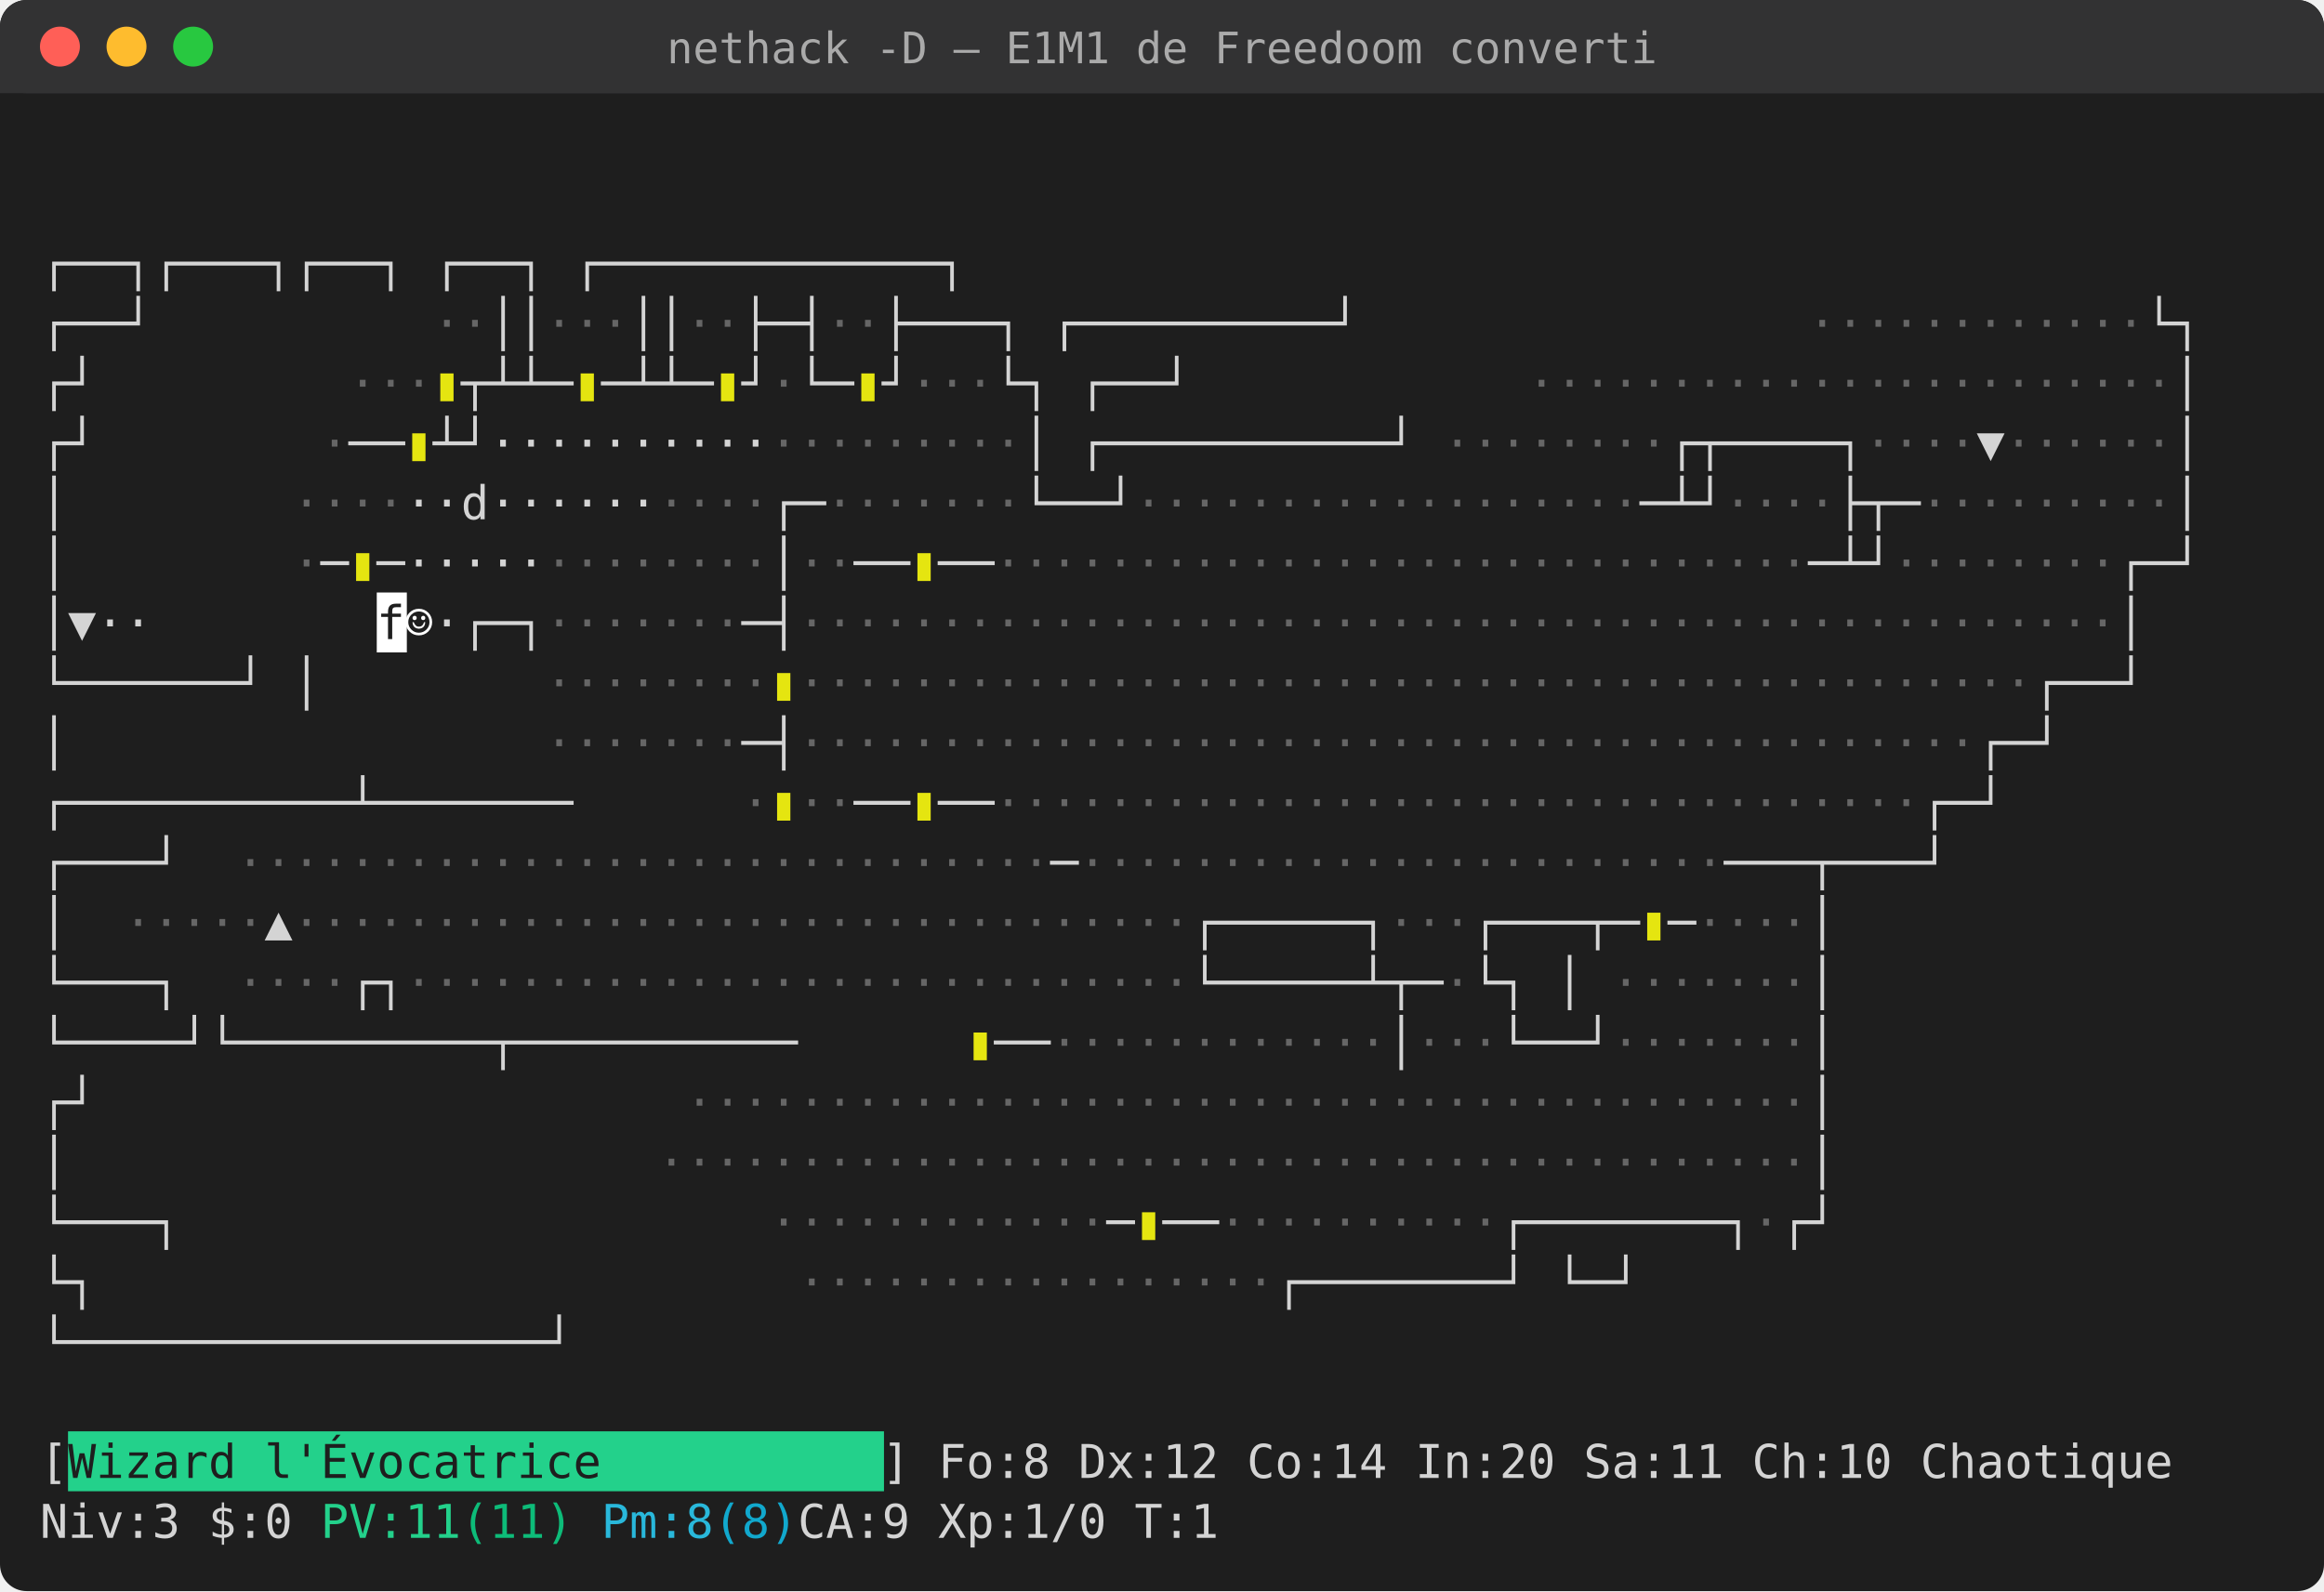
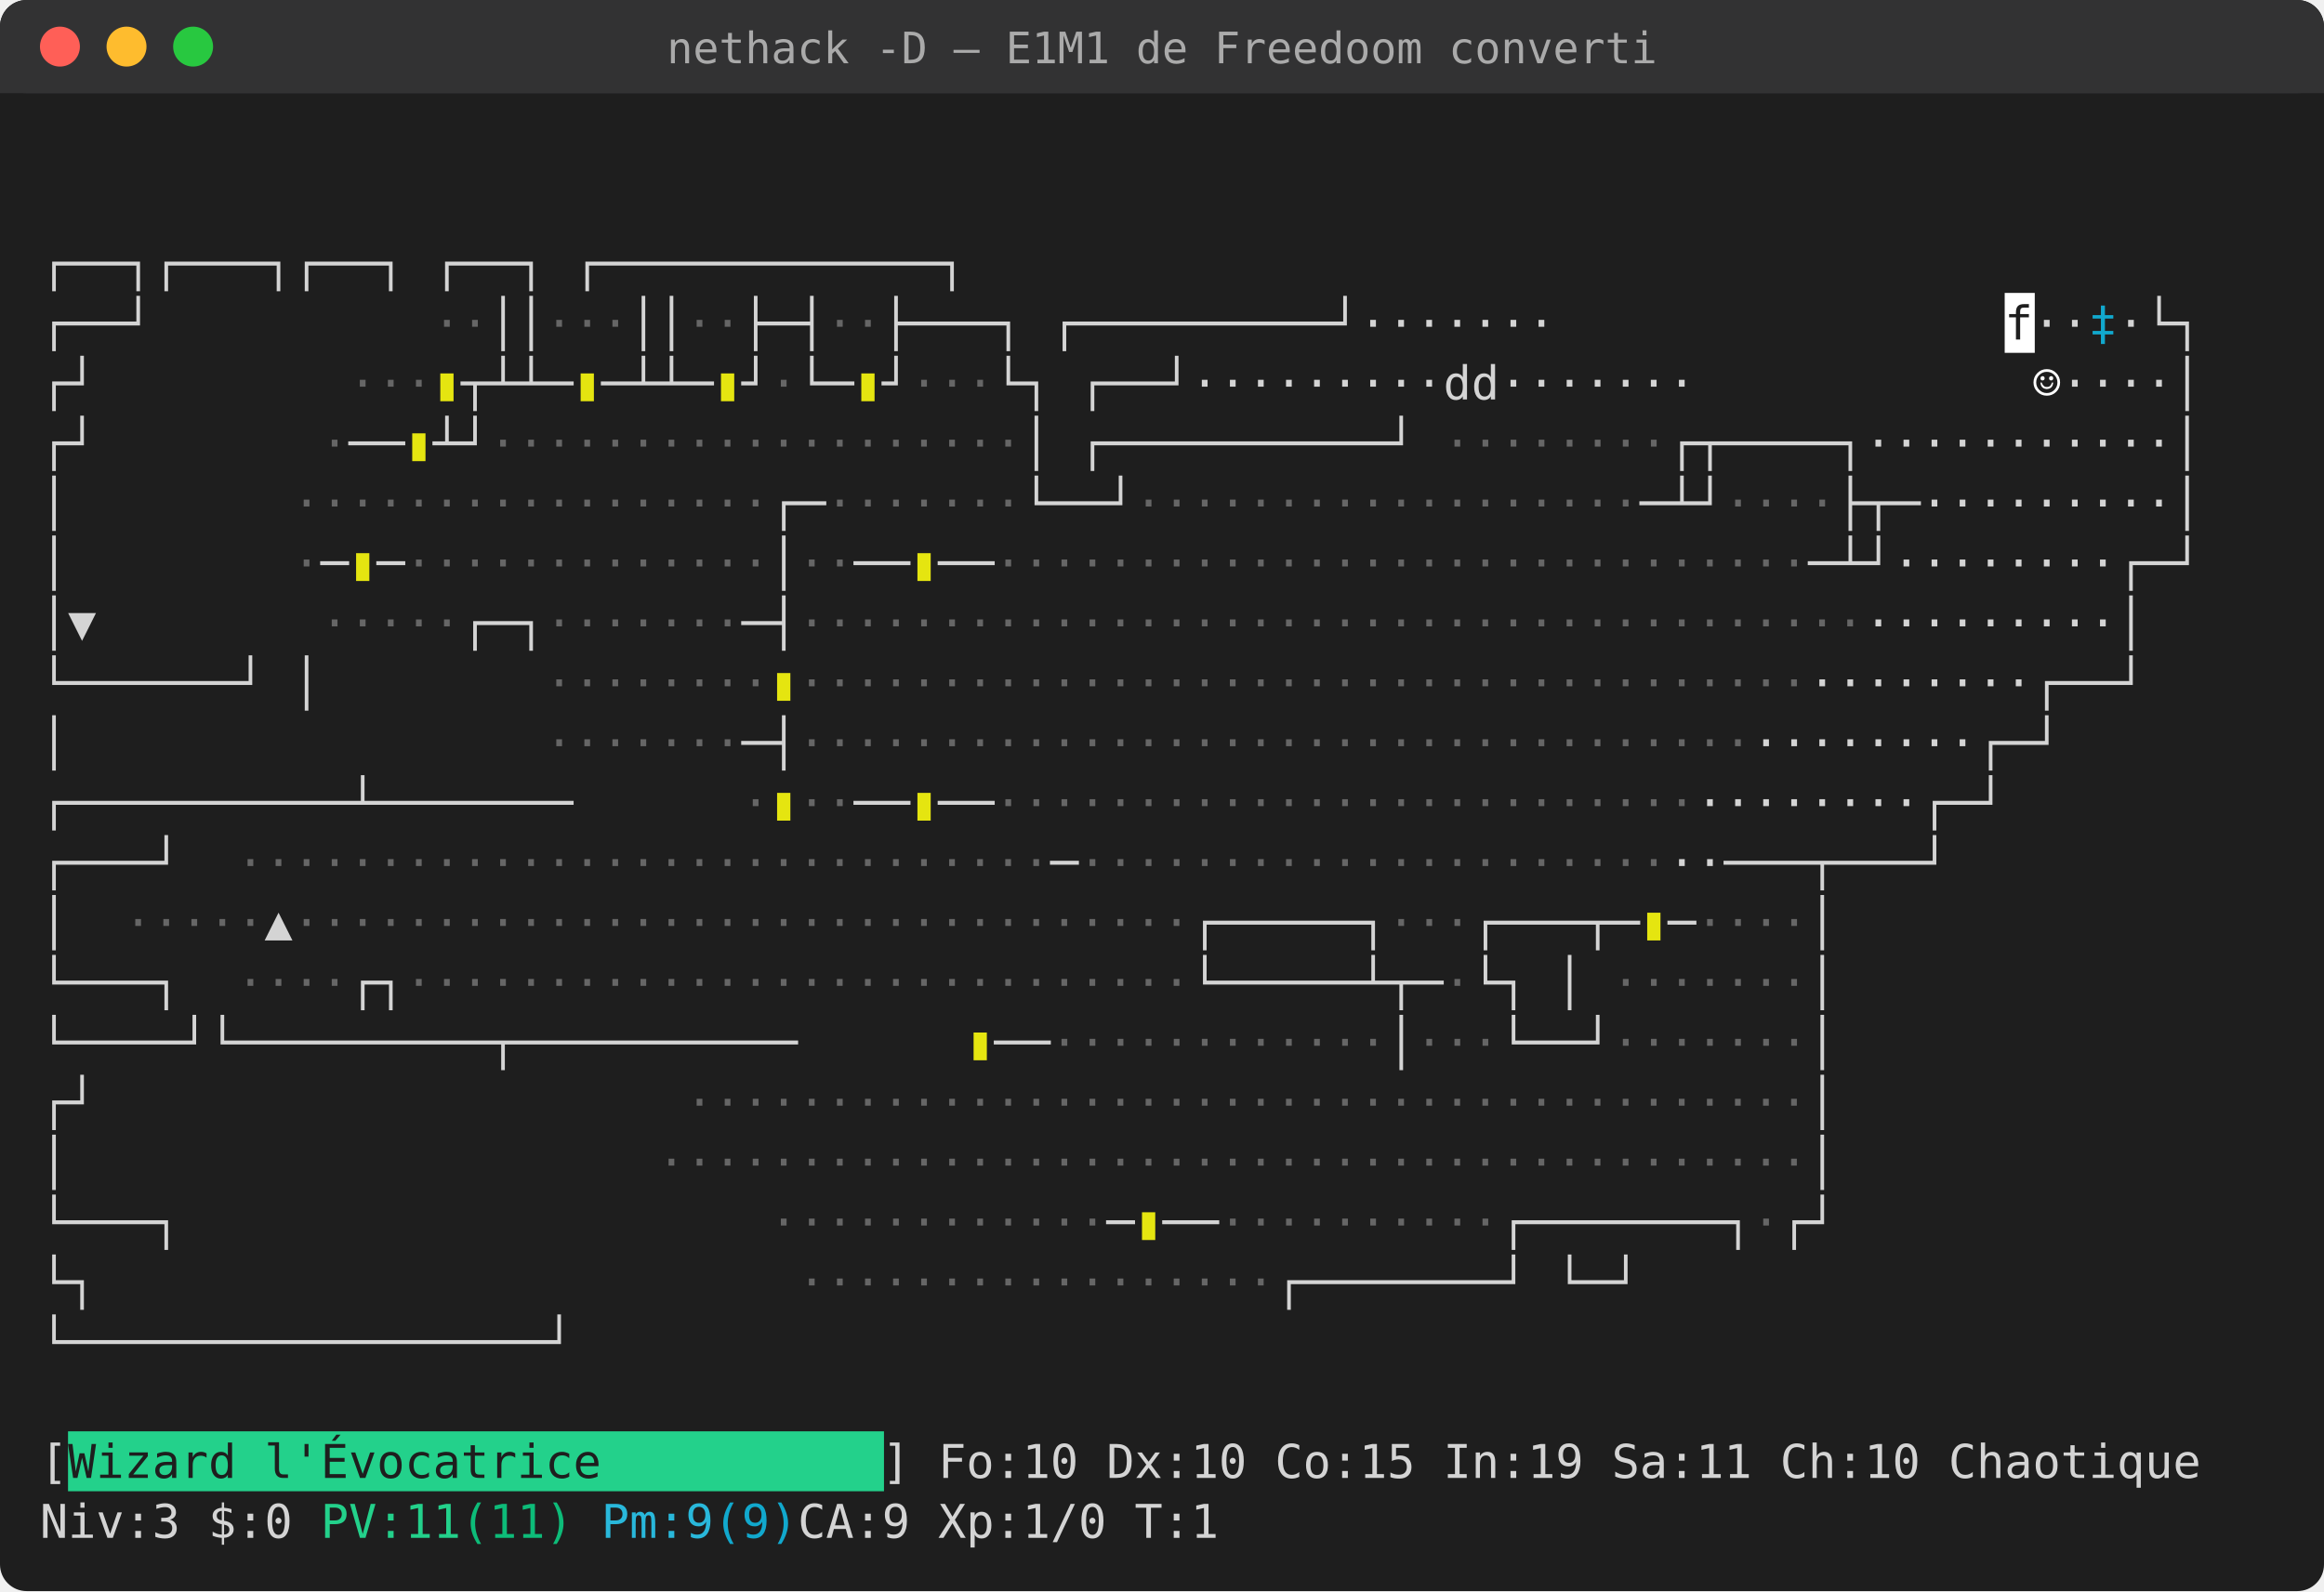
<svg xmlns="http://www.w3.org/2000/svg" width="698" height="478" viewBox="0 0 698 478">
  <style>text{font-family:"DejaVu Sans Mono",Menlo,Consolas,"Liberation Mono",monospace;font-size:14px;white-space:pre}.b{font-weight:bold}.u{text-decoration:underline}</style>
  <rect width="698" height="478" rx="8" fill="#1e1e1e" />
  <rect width="698" height="28" rx="8" fill="#323233" />
  <rect y="20" width="698" height="8" fill="#323233" />
  <circle cx="18" cy="14.0" r="6" fill="#ff5f57" />
  <circle cx="38" cy="14.0" r="6" fill="#febc2e" />
  <circle cx="58" cy="14.0" r="6" fill="#28c840" />
  <text x="349" y="19.0" fill="#aaaaaa" text-anchor="middle" style="font-size:13px">nethack -D — E1M1 de Freedoom converti</text>
  <text x="12.00" y="84" fill="#d4d4d4" textLength="674.40" lengthAdjust="spacingAndGlyphs">             ┌──┐┌───┐┌──┐ ┌──┐                               ┌────────────┐    </text>
+   <rect x="602.10" y="88" width="9.03" height="18" fill="#ffffff" />
  <text x="12.00" y="102" fill="#d4d4d4" textLength="118.02" lengthAdjust="spacingAndGlyphs">          ┌──┘</text>
  <text x="130.02" y="102" fill="#666666" textLength="16.86" lengthAdjust="spacingAndGlyphs">··</text>
  <text x="146.88" y="102" fill="#d4d4d4" textLength="16.86" lengthAdjust="spacingAndGlyphs">││</text>
  <text x="163.74" y="102" fill="#666666" textLength="25.29" lengthAdjust="spacingAndGlyphs">···</text>
  <text x="189.03" y="102" fill="#d4d4d4" textLength="16.86" lengthAdjust="spacingAndGlyphs">││</text>
  <text x="205.89" y="102" fill="#666666" textLength="16.86" lengthAdjust="spacingAndGlyphs">··</text>
  <text x="222.75" y="102" fill="#d4d4d4" textLength="25.29" lengthAdjust="spacingAndGlyphs">├─┤</text>
  <text x="248.04" y="102" fill="#666666" textLength="16.86" lengthAdjust="spacingAndGlyphs">··</text>
-   <text x="264.90" y="102" fill="#d4d4d4" textLength="278.19" lengthAdjust="spacingAndGlyphs">├───┐                 ┌─────────┘</text>
-   <text x="543.09" y="102" fill="#666666" textLength="101.16" lengthAdjust="spacingAndGlyphs">············</text>
-   <text x="644.25" y="102" fill="#d4d4d4" textLength="42.15" lengthAdjust="spacingAndGlyphs">└┐   </text>
+   <text x="264.90" y="102" fill="#d4d4d4" textLength="337.20" lengthAdjust="spacingAndGlyphs">├───┐                 ┌─────────┘·······</text>
+   <text x="602.10" y="102" fill="#1e1e1e" textLength="8.43" lengthAdjust="spacingAndGlyphs">f</text>
+   <text x="610.53" y="102" fill="#d4d4d4" textLength="16.86" lengthAdjust="spacingAndGlyphs">··</text>
+   <text x="627.39" y="102" fill="#11a8cd" textLength="8.43" lengthAdjust="spacingAndGlyphs">‡</text>
+   <text x="635.82" y="102" fill="#d4d4d4" textLength="50.58" lengthAdjust="spacingAndGlyphs">·└┐   </text>
  <text x="12.00" y="120" fill="#d4d4d4" textLength="92.73" lengthAdjust="spacingAndGlyphs">         ┌┘</text>
  <text x="104.73" y="120" fill="#666666" textLength="25.29" lengthAdjust="spacingAndGlyphs">···</text>
  <text x="130.02" y="120" fill="#e5e510" textLength="8.43" lengthAdjust="spacingAndGlyphs">▮</text>
  <text x="138.45" y="120" fill="#d4d4d4" textLength="33.72" lengthAdjust="spacingAndGlyphs">┬┴┴─</text>
  <text x="172.17" y="120" fill="#e5e510" textLength="8.43" lengthAdjust="spacingAndGlyphs">▮</text>
  <text x="180.60" y="120" fill="#d4d4d4" textLength="33.72" lengthAdjust="spacingAndGlyphs">─┴┴─</text>
  <text x="214.32" y="120" fill="#e5e510" textLength="8.43" lengthAdjust="spacingAndGlyphs">▮</text>
  <text x="222.75" y="120" fill="#d4d4d4" textLength="8.43" lengthAdjust="spacingAndGlyphs">┘</text>
  <text x="231.18" y="120" fill="#666666" textLength="8.43" lengthAdjust="spacingAndGlyphs">·</text>
  <text x="239.61" y="120" fill="#d4d4d4" textLength="16.86" lengthAdjust="spacingAndGlyphs">└─</text>
  <text x="256.47" y="120" fill="#e5e510" textLength="8.43" lengthAdjust="spacingAndGlyphs">▮</text>
  <text x="264.90" y="120" fill="#d4d4d4" textLength="8.43" lengthAdjust="spacingAndGlyphs">┘</text>
  <text x="273.33" y="120" fill="#666666" textLength="25.29" lengthAdjust="spacingAndGlyphs">···</text>
-   <text x="298.62" y="120" fill="#d4d4d4" textLength="160.17" lengthAdjust="spacingAndGlyphs">└┐             ┌──┘</text>
-   <text x="458.79" y="120" fill="#666666" textLength="193.89" lengthAdjust="spacingAndGlyphs">·······················</text>
-   <text x="652.68" y="120" fill="#d4d4d4" textLength="33.72" lengthAdjust="spacingAndGlyphs">│   </text>
+   <text x="298.62" y="120" fill="#d4d4d4" textLength="311.91" lengthAdjust="spacingAndGlyphs">└┐             ┌──┘·········dd·······</text>
+   <text x="610.53" y="120" fill="#ffffff" textLength="8.43" lengthAdjust="spacingAndGlyphs">☺</text>
+   <text x="618.96" y="120" fill="#d4d4d4" textLength="67.44" lengthAdjust="spacingAndGlyphs">····│   </text>
  <text x="12.00" y="138" fill="#d4d4d4" textLength="84.30" lengthAdjust="spacingAndGlyphs">        ┌┘</text>
  <text x="96.30" y="138" fill="#666666" textLength="8.43" lengthAdjust="spacingAndGlyphs">·</text>
  <text x="104.73" y="138" fill="#d4d4d4" textLength="16.86" lengthAdjust="spacingAndGlyphs">──</text>
  <text x="121.59" y="138" fill="#e5e510" textLength="8.43" lengthAdjust="spacingAndGlyphs">▮</text>
-   <text x="130.02" y="138" fill="#d4d4d4" textLength="101.16" lengthAdjust="spacingAndGlyphs">┴┘··········</text>
-   <text x="231.18" y="138" fill="#666666" textLength="75.87" lengthAdjust="spacingAndGlyphs">·········</text>
+   <text x="130.02" y="138" fill="#d4d4d4" textLength="16.86" lengthAdjust="spacingAndGlyphs">┴┘</text>
+   <text x="146.88" y="138" fill="#666666" textLength="160.17" lengthAdjust="spacingAndGlyphs">···················</text>
  <text x="307.05" y="138" fill="#d4d4d4" textLength="126.45" lengthAdjust="spacingAndGlyphs">│  ┌──────────┘</text>
  <text x="433.50" y="138" fill="#666666" textLength="67.44" lengthAdjust="spacingAndGlyphs">········</text>
-   <text x="500.94" y="138" fill="#d4d4d4" textLength="59.01" lengthAdjust="spacingAndGlyphs">┌┬────┐</text>
-   <text x="559.95" y="138" fill="#666666" textLength="33.72" lengthAdjust="spacingAndGlyphs">····</text>
-   <text x="593.67" y="138" fill="#d4d4d4" textLength="8.43" lengthAdjust="spacingAndGlyphs">▼</text>
-   <text x="602.10" y="138" fill="#666666" textLength="50.58" lengthAdjust="spacingAndGlyphs">······</text>
-   <text x="652.68" y="138" fill="#d4d4d4" textLength="33.72" lengthAdjust="spacingAndGlyphs">│   </text>
+   <text x="500.94" y="138" fill="#d4d4d4" textLength="185.46" lengthAdjust="spacingAndGlyphs">┌┬────┐···········│   </text>
  <text x="12.00" y="156" fill="#d4d4d4" textLength="75.87" lengthAdjust="spacingAndGlyphs">        │</text>
-   <text x="87.87" y="156" fill="#666666" textLength="33.72" lengthAdjust="spacingAndGlyphs">····</text>
-   <text x="121.59" y="156" fill="#d4d4d4" textLength="75.87" lengthAdjust="spacingAndGlyphs">··d······</text>
-   <text x="197.46" y="156" fill="#666666" textLength="33.72" lengthAdjust="spacingAndGlyphs">····</text>
+   <text x="87.87" y="156" fill="#666666" textLength="143.31" lengthAdjust="spacingAndGlyphs">·················</text>
  <text x="231.18" y="156" fill="#d4d4d4" textLength="16.86" lengthAdjust="spacingAndGlyphs">┌─</text>
  <text x="248.04" y="156" fill="#666666" textLength="59.01" lengthAdjust="spacingAndGlyphs">·······</text>
  <text x="307.05" y="156" fill="#d4d4d4" textLength="33.72" lengthAdjust="spacingAndGlyphs">└──┘</text>
  <text x="340.77" y="156" fill="#666666" textLength="151.74" lengthAdjust="spacingAndGlyphs">··················</text>
  <text x="492.51" y="156" fill="#d4d4d4" textLength="25.29" lengthAdjust="spacingAndGlyphs">─┴┘</text>
  <text x="517.80" y="156" fill="#666666" textLength="33.72" lengthAdjust="spacingAndGlyphs">····</text>
-   <text x="551.52" y="156" fill="#d4d4d4" textLength="25.29" lengthAdjust="spacingAndGlyphs">├┬─</text>
-   <text x="576.81" y="156" fill="#666666" textLength="75.87" lengthAdjust="spacingAndGlyphs">·········</text>
-   <text x="652.68" y="156" fill="#d4d4d4" textLength="33.72" lengthAdjust="spacingAndGlyphs">│   </text>
+   <text x="551.52" y="156" fill="#d4d4d4" textLength="134.88" lengthAdjust="spacingAndGlyphs">├┬─·········│   </text>
  <text x="12.00" y="174" fill="#d4d4d4" textLength="75.87" lengthAdjust="spacingAndGlyphs">        │</text>
  <text x="87.87" y="174" fill="#666666" textLength="8.43" lengthAdjust="spacingAndGlyphs">·</text>
  <text x="96.30" y="174" fill="#d4d4d4" textLength="8.43" lengthAdjust="spacingAndGlyphs">─</text>
  <text x="104.73" y="174" fill="#e5e510" textLength="8.43" lengthAdjust="spacingAndGlyphs">▮</text>
-   <text x="113.16" y="174" fill="#d4d4d4" textLength="50.58" lengthAdjust="spacingAndGlyphs">─·····</text>
-   <text x="163.74" y="174" fill="#666666" textLength="67.44" lengthAdjust="spacingAndGlyphs">········</text>
+   <text x="113.16" y="174" fill="#d4d4d4" textLength="8.43" lengthAdjust="spacingAndGlyphs">─</text>
+   <text x="121.59" y="174" fill="#666666" textLength="109.59" lengthAdjust="spacingAndGlyphs">·············</text>
  <text x="231.18" y="174" fill="#d4d4d4" textLength="8.43" lengthAdjust="spacingAndGlyphs">│</text>
  <text x="239.61" y="174" fill="#666666" textLength="16.86" lengthAdjust="spacingAndGlyphs">··</text>
  <text x="256.47" y="174" fill="#d4d4d4" textLength="16.86" lengthAdjust="spacingAndGlyphs">──</text>
  <text x="273.33" y="174" fill="#e5e510" textLength="8.43" lengthAdjust="spacingAndGlyphs">▮</text>
  <text x="281.76" y="174" fill="#d4d4d4" textLength="16.86" lengthAdjust="spacingAndGlyphs">──</text>
  <text x="298.62" y="174" fill="#666666" textLength="244.47" lengthAdjust="spacingAndGlyphs">·····························</text>
-   <text x="543.09" y="174" fill="#d4d4d4" textLength="25.29" lengthAdjust="spacingAndGlyphs">─┴┘</text>
-   <text x="568.38" y="174" fill="#666666" textLength="67.44" lengthAdjust="spacingAndGlyphs">········</text>
-   <text x="635.82" y="174" fill="#d4d4d4" textLength="50.58" lengthAdjust="spacingAndGlyphs">┌─┘   </text>
-   <rect x="113.16" y="178" width="9.03" height="18" fill="#ffffff" />
-   <text x="12.00" y="192" fill="#d4d4d4" textLength="101.16" lengthAdjust="spacingAndGlyphs">        │▼··</text>
-   <text x="113.16" y="192" fill="#1e1e1e" textLength="8.43" lengthAdjust="spacingAndGlyphs">f</text>
-   <text x="121.59" y="192" fill="#ffffff" textLength="8.43" lengthAdjust="spacingAndGlyphs">☺</text>
-   <text x="130.02" y="192" fill="#d4d4d4" textLength="33.72" lengthAdjust="spacingAndGlyphs">·┌─┐</text>
+   <text x="543.09" y="174" fill="#d4d4d4" textLength="143.31" lengthAdjust="spacingAndGlyphs">─┴┘········┌─┘   </text>
+   <text x="12.00" y="192" fill="#d4d4d4" textLength="84.30" lengthAdjust="spacingAndGlyphs">        │▼</text>
+   <text x="96.30" y="192" fill="#666666" textLength="42.15" lengthAdjust="spacingAndGlyphs">·····</text>
+   <text x="138.45" y="192" fill="#d4d4d4" textLength="25.29" lengthAdjust="spacingAndGlyphs">┌─┐</text>
  <text x="163.74" y="192" fill="#666666" textLength="59.01" lengthAdjust="spacingAndGlyphs">·······</text>
  <text x="222.75" y="192" fill="#d4d4d4" textLength="16.86" lengthAdjust="spacingAndGlyphs">─┤</text>
-   <text x="239.61" y="192" fill="#666666" textLength="396.21" lengthAdjust="spacingAndGlyphs">···············································</text>
-   <text x="635.82" y="192" fill="#d4d4d4" textLength="50.58" lengthAdjust="spacingAndGlyphs">│     </text>
+   <text x="239.61" y="192" fill="#666666" textLength="320.34" lengthAdjust="spacingAndGlyphs">······································</text>
+   <text x="559.95" y="192" fill="#d4d4d4" textLength="126.45" lengthAdjust="spacingAndGlyphs">·········│     </text>
  <text x="12.00" y="210" fill="#d4d4d4" textLength="151.74" lengthAdjust="spacingAndGlyphs">        └──────┘ │</text>
  <text x="163.74" y="210" fill="#666666" textLength="67.44" lengthAdjust="spacingAndGlyphs">········</text>
  <text x="231.18" y="210" fill="#e5e510" textLength="8.43" lengthAdjust="spacingAndGlyphs">▮</text>
-   <text x="239.61" y="210" fill="#666666" textLength="370.92" lengthAdjust="spacingAndGlyphs">············································</text>
-   <text x="610.53" y="210" fill="#d4d4d4" textLength="75.87" lengthAdjust="spacingAndGlyphs">┌──┘     </text>
+   <text x="239.61" y="210" fill="#666666" textLength="303.48" lengthAdjust="spacingAndGlyphs">····································</text>
+   <text x="543.09" y="210" fill="#d4d4d4" textLength="143.31" lengthAdjust="spacingAndGlyphs">········┌──┘     </text>
  <text x="12.00" y="228" fill="#d4d4d4" textLength="151.74" lengthAdjust="spacingAndGlyphs">                 │</text>
  <text x="163.74" y="228" fill="#666666" textLength="59.01" lengthAdjust="spacingAndGlyphs">·······</text>
  <text x="222.75" y="228" fill="#d4d4d4" textLength="16.86" lengthAdjust="spacingAndGlyphs">─┤</text>
-   <text x="239.61" y="228" fill="#666666" textLength="354.06" lengthAdjust="spacingAndGlyphs">··········································</text>
-   <text x="593.67" y="228" fill="#d4d4d4" textLength="92.73" lengthAdjust="spacingAndGlyphs">┌─┘        </text>
+   <text x="239.61" y="228" fill="#666666" textLength="286.62" lengthAdjust="spacingAndGlyphs">··································</text>
+   <text x="526.23" y="228" fill="#d4d4d4" textLength="160.17" lengthAdjust="spacingAndGlyphs">········┌─┘        </text>
  <text x="12.00" y="246" fill="#d4d4d4" textLength="210.75" lengthAdjust="spacingAndGlyphs">      ┌──────────┴───────</text>
  <text x="222.75" y="246" fill="#666666" textLength="8.43" lengthAdjust="spacingAndGlyphs">·</text>
  <text x="231.18" y="246" fill="#e5e510" textLength="8.43" lengthAdjust="spacingAndGlyphs">▮</text>
  <text x="239.61" y="246" fill="#666666" textLength="16.86" lengthAdjust="spacingAndGlyphs">··</text>
  <text x="256.47" y="246" fill="#d4d4d4" textLength="16.86" lengthAdjust="spacingAndGlyphs">──</text>
  <text x="273.33" y="246" fill="#e5e510" textLength="8.43" lengthAdjust="spacingAndGlyphs">▮</text>
  <text x="281.76" y="246" fill="#d4d4d4" textLength="16.86" lengthAdjust="spacingAndGlyphs">──</text>
-   <text x="298.62" y="246" fill="#666666" textLength="278.19" lengthAdjust="spacingAndGlyphs">·································</text>
-   <text x="576.81" y="246" fill="#d4d4d4" textLength="109.59" lengthAdjust="spacingAndGlyphs">┌─┘          </text>
+   <text x="298.62" y="246" fill="#666666" textLength="210.75" lengthAdjust="spacingAndGlyphs">·························</text>
+   <text x="509.37" y="246" fill="#d4d4d4" textLength="177.03" lengthAdjust="spacingAndGlyphs">········┌─┘          </text>
  <text x="12.00" y="264" fill="#d4d4d4" textLength="59.01" lengthAdjust="spacingAndGlyphs">  ┌───┘</text>
  <text x="71.01" y="264" fill="#666666" textLength="244.47" lengthAdjust="spacingAndGlyphs">·····························</text>
  <text x="315.48" y="264" fill="#d4d4d4" textLength="8.43" lengthAdjust="spacingAndGlyphs">─</text>
-   <text x="323.91" y="264" fill="#666666" textLength="193.89" lengthAdjust="spacingAndGlyphs">·······················</text>
-   <text x="517.80" y="264" fill="#d4d4d4" textLength="168.60" lengthAdjust="spacingAndGlyphs">───┬───┘            </text>
+   <text x="323.91" y="264" fill="#666666" textLength="177.03" lengthAdjust="spacingAndGlyphs">·····················</text>
+   <text x="500.94" y="264" fill="#d4d4d4" textLength="185.46" lengthAdjust="spacingAndGlyphs">··───┬───┘            </text>
  <text x="12.00" y="282" fill="#d4d4d4" textLength="25.29" lengthAdjust="spacingAndGlyphs">  │</text>
  <text x="37.29" y="282" fill="#666666" textLength="42.15" lengthAdjust="spacingAndGlyphs">·····</text>
  <text x="79.44" y="282" fill="#d4d4d4" textLength="8.43" lengthAdjust="spacingAndGlyphs">▲</text>
  <text x="87.87" y="282" fill="#666666" textLength="269.76" lengthAdjust="spacingAndGlyphs">································</text>
  <text x="357.63" y="282" fill="#d4d4d4" textLength="59.01" lengthAdjust="spacingAndGlyphs">┌─────┐</text>
  <text x="416.64" y="282" fill="#666666" textLength="25.29" lengthAdjust="spacingAndGlyphs">···</text>
  <text x="441.93" y="282" fill="#d4d4d4" textLength="50.58" lengthAdjust="spacingAndGlyphs">┌───┬─</text>
  <text x="492.51" y="282" fill="#e5e510" textLength="8.43" lengthAdjust="spacingAndGlyphs">▮</text>
  <text x="500.94" y="282" fill="#d4d4d4" textLength="8.43" lengthAdjust="spacingAndGlyphs">─</text>
  <text x="509.37" y="282" fill="#666666" textLength="33.72" lengthAdjust="spacingAndGlyphs">····</text>
  <text x="543.09" y="282" fill="#d4d4d4" textLength="143.31" lengthAdjust="spacingAndGlyphs">│                </text>
  <text x="12.00" y="300" fill="#d4d4d4" textLength="59.01" lengthAdjust="spacingAndGlyphs">  └───┐</text>
  <text x="71.01" y="300" fill="#666666" textLength="33.72" lengthAdjust="spacingAndGlyphs">····</text>
  <text x="104.73" y="300" fill="#d4d4d4" textLength="16.86" lengthAdjust="spacingAndGlyphs">┌┐</text>
  <text x="121.59" y="300" fill="#666666" textLength="236.04" lengthAdjust="spacingAndGlyphs">····························</text>
  <text x="357.63" y="300" fill="#d4d4d4" textLength="75.87" lengthAdjust="spacingAndGlyphs">└─────┴┬─</text>
  <text x="433.50" y="300" fill="#666666" textLength="8.43" lengthAdjust="spacingAndGlyphs">·</text>
  <text x="441.93" y="300" fill="#d4d4d4" textLength="42.15" lengthAdjust="spacingAndGlyphs">└┐  │</text>
  <text x="484.08" y="300" fill="#666666" textLength="59.01" lengthAdjust="spacingAndGlyphs">·······</text>
  <text x="543.09" y="300" fill="#d4d4d4" textLength="143.31" lengthAdjust="spacingAndGlyphs">│                </text>
  <text x="12.00" y="318" fill="#d4d4d4" textLength="278.19" lengthAdjust="spacingAndGlyphs">      └────┘└─────────┬──────────</text>
  <text x="290.19" y="318" fill="#e5e510" textLength="8.43" lengthAdjust="spacingAndGlyphs">▮</text>
  <text x="298.62" y="318" fill="#d4d4d4" textLength="16.86" lengthAdjust="spacingAndGlyphs">──</text>
  <text x="315.48" y="318" fill="#666666" textLength="101.16" lengthAdjust="spacingAndGlyphs">············</text>
  <text x="416.64" y="318" fill="#d4d4d4" textLength="8.43" lengthAdjust="spacingAndGlyphs">│</text>
  <text x="425.07" y="318" fill="#666666" textLength="25.29" lengthAdjust="spacingAndGlyphs">···</text>
  <text x="450.36" y="318" fill="#d4d4d4" textLength="33.72" lengthAdjust="spacingAndGlyphs">└──┘</text>
  <text x="484.08" y="318" fill="#666666" textLength="59.01" lengthAdjust="spacingAndGlyphs">·······</text>
  <text x="543.09" y="318" fill="#d4d4d4" textLength="143.31" lengthAdjust="spacingAndGlyphs">│                </text>
  <text x="12.00" y="336" fill="#d4d4d4" textLength="193.89" lengthAdjust="spacingAndGlyphs">                     ┌┘</text>
  <text x="205.89" y="336" fill="#666666" textLength="337.20" lengthAdjust="spacingAndGlyphs">········································</text>
  <text x="543.09" y="336" fill="#d4d4d4" textLength="143.31" lengthAdjust="spacingAndGlyphs">│                </text>
  <text x="12.00" y="354" fill="#d4d4d4" textLength="185.46" lengthAdjust="spacingAndGlyphs">                     │</text>
  <text x="197.46" y="354" fill="#666666" textLength="345.63" lengthAdjust="spacingAndGlyphs">·········································</text>
  <text x="543.09" y="354" fill="#d4d4d4" textLength="143.31" lengthAdjust="spacingAndGlyphs">│                </text>
  <text x="12.00" y="372" fill="#d4d4d4" textLength="219.18" lengthAdjust="spacingAndGlyphs">                     └───┐</text>
  <text x="231.18" y="372" fill="#666666" textLength="101.16" lengthAdjust="spacingAndGlyphs">············</text>
  <text x="332.34" y="372" fill="#d4d4d4" textLength="8.43" lengthAdjust="spacingAndGlyphs">─</text>
  <text x="340.77" y="372" fill="#e5e510" textLength="8.43" lengthAdjust="spacingAndGlyphs">▮</text>
  <text x="349.20" y="372" fill="#d4d4d4" textLength="16.86" lengthAdjust="spacingAndGlyphs">──</text>
  <text x="366.06" y="372" fill="#666666" textLength="84.30" lengthAdjust="spacingAndGlyphs">··········</text>
  <text x="450.36" y="372" fill="#d4d4d4" textLength="75.87" lengthAdjust="spacingAndGlyphs">┌───────┐</text>
  <text x="526.23" y="372" fill="#666666" textLength="8.43" lengthAdjust="spacingAndGlyphs">·</text>
  <text x="534.66" y="372" fill="#d4d4d4" textLength="151.74" lengthAdjust="spacingAndGlyphs">┌┘                </text>
  <text x="12.00" y="390" fill="#d4d4d4" textLength="227.61" lengthAdjust="spacingAndGlyphs">                         └┐</text>
  <text x="239.61" y="390" fill="#666666" textLength="143.31" lengthAdjust="spacingAndGlyphs">·················</text>
  <text x="382.92" y="390" fill="#d4d4d4" textLength="303.48" lengthAdjust="spacingAndGlyphs">┌───────┘       └─┘                 </text>
  <text x="12.00" y="408" fill="#d4d4d4" textLength="674.40" lengthAdjust="spacingAndGlyphs">                          └─────────────────┘                                   </text>
  <rect x="20.43" y="430" width="245.07" height="18" fill="#23d18b" />
  <text x="12.00" y="444" fill="#d4d4d4" textLength="8.43" lengthAdjust="spacingAndGlyphs">[</text>
  <text x="20.43" y="444" fill="#1e1e1e" textLength="244.47" lengthAdjust="spacingAndGlyphs">Wizard l'Évocatrice          </text>
-   <text x="264.90" y="444" fill="#d4d4d4" textLength="421.50" lengthAdjust="spacingAndGlyphs">] Fo:8 Dx:12 Co:14 In:20 Sa:11 Ch:10 Chaotique    </text>
+   <text x="264.90" y="444" fill="#d4d4d4" textLength="421.50" lengthAdjust="spacingAndGlyphs">] Fo:10 Dx:10 Co:15 In:19 Sa:11 Ch:10 Chaotique   </text>
  <text x="12.00" y="462" fill="#d4d4d4" textLength="84.30" lengthAdjust="spacingAndGlyphs">Niv:3 $:0 </text>
  <text x="96.30" y="462" fill="#23d18b" textLength="42.15" lengthAdjust="spacingAndGlyphs">PV:11</text>
  <text x="138.45" y="462" fill="#0dbc79" textLength="33.72" lengthAdjust="spacingAndGlyphs">(11)</text>
-   <text x="180.60" y="462" fill="#29b8db" textLength="33.72" lengthAdjust="spacingAndGlyphs">Pm:8</text>
-   <text x="214.32" y="462" fill="#11a8cd" textLength="25.29" lengthAdjust="spacingAndGlyphs">(8)</text>
+   <text x="180.60" y="462" fill="#29b8db" textLength="33.72" lengthAdjust="spacingAndGlyphs">Pm:9</text>
+   <text x="214.32" y="462" fill="#11a8cd" textLength="25.29" lengthAdjust="spacingAndGlyphs">(9)</text>
  <text x="239.61" y="462" fill="#d4d4d4" textLength="446.79" lengthAdjust="spacingAndGlyphs"> CA:9 Xp:1/0 T:1                                     </text>
</svg>
